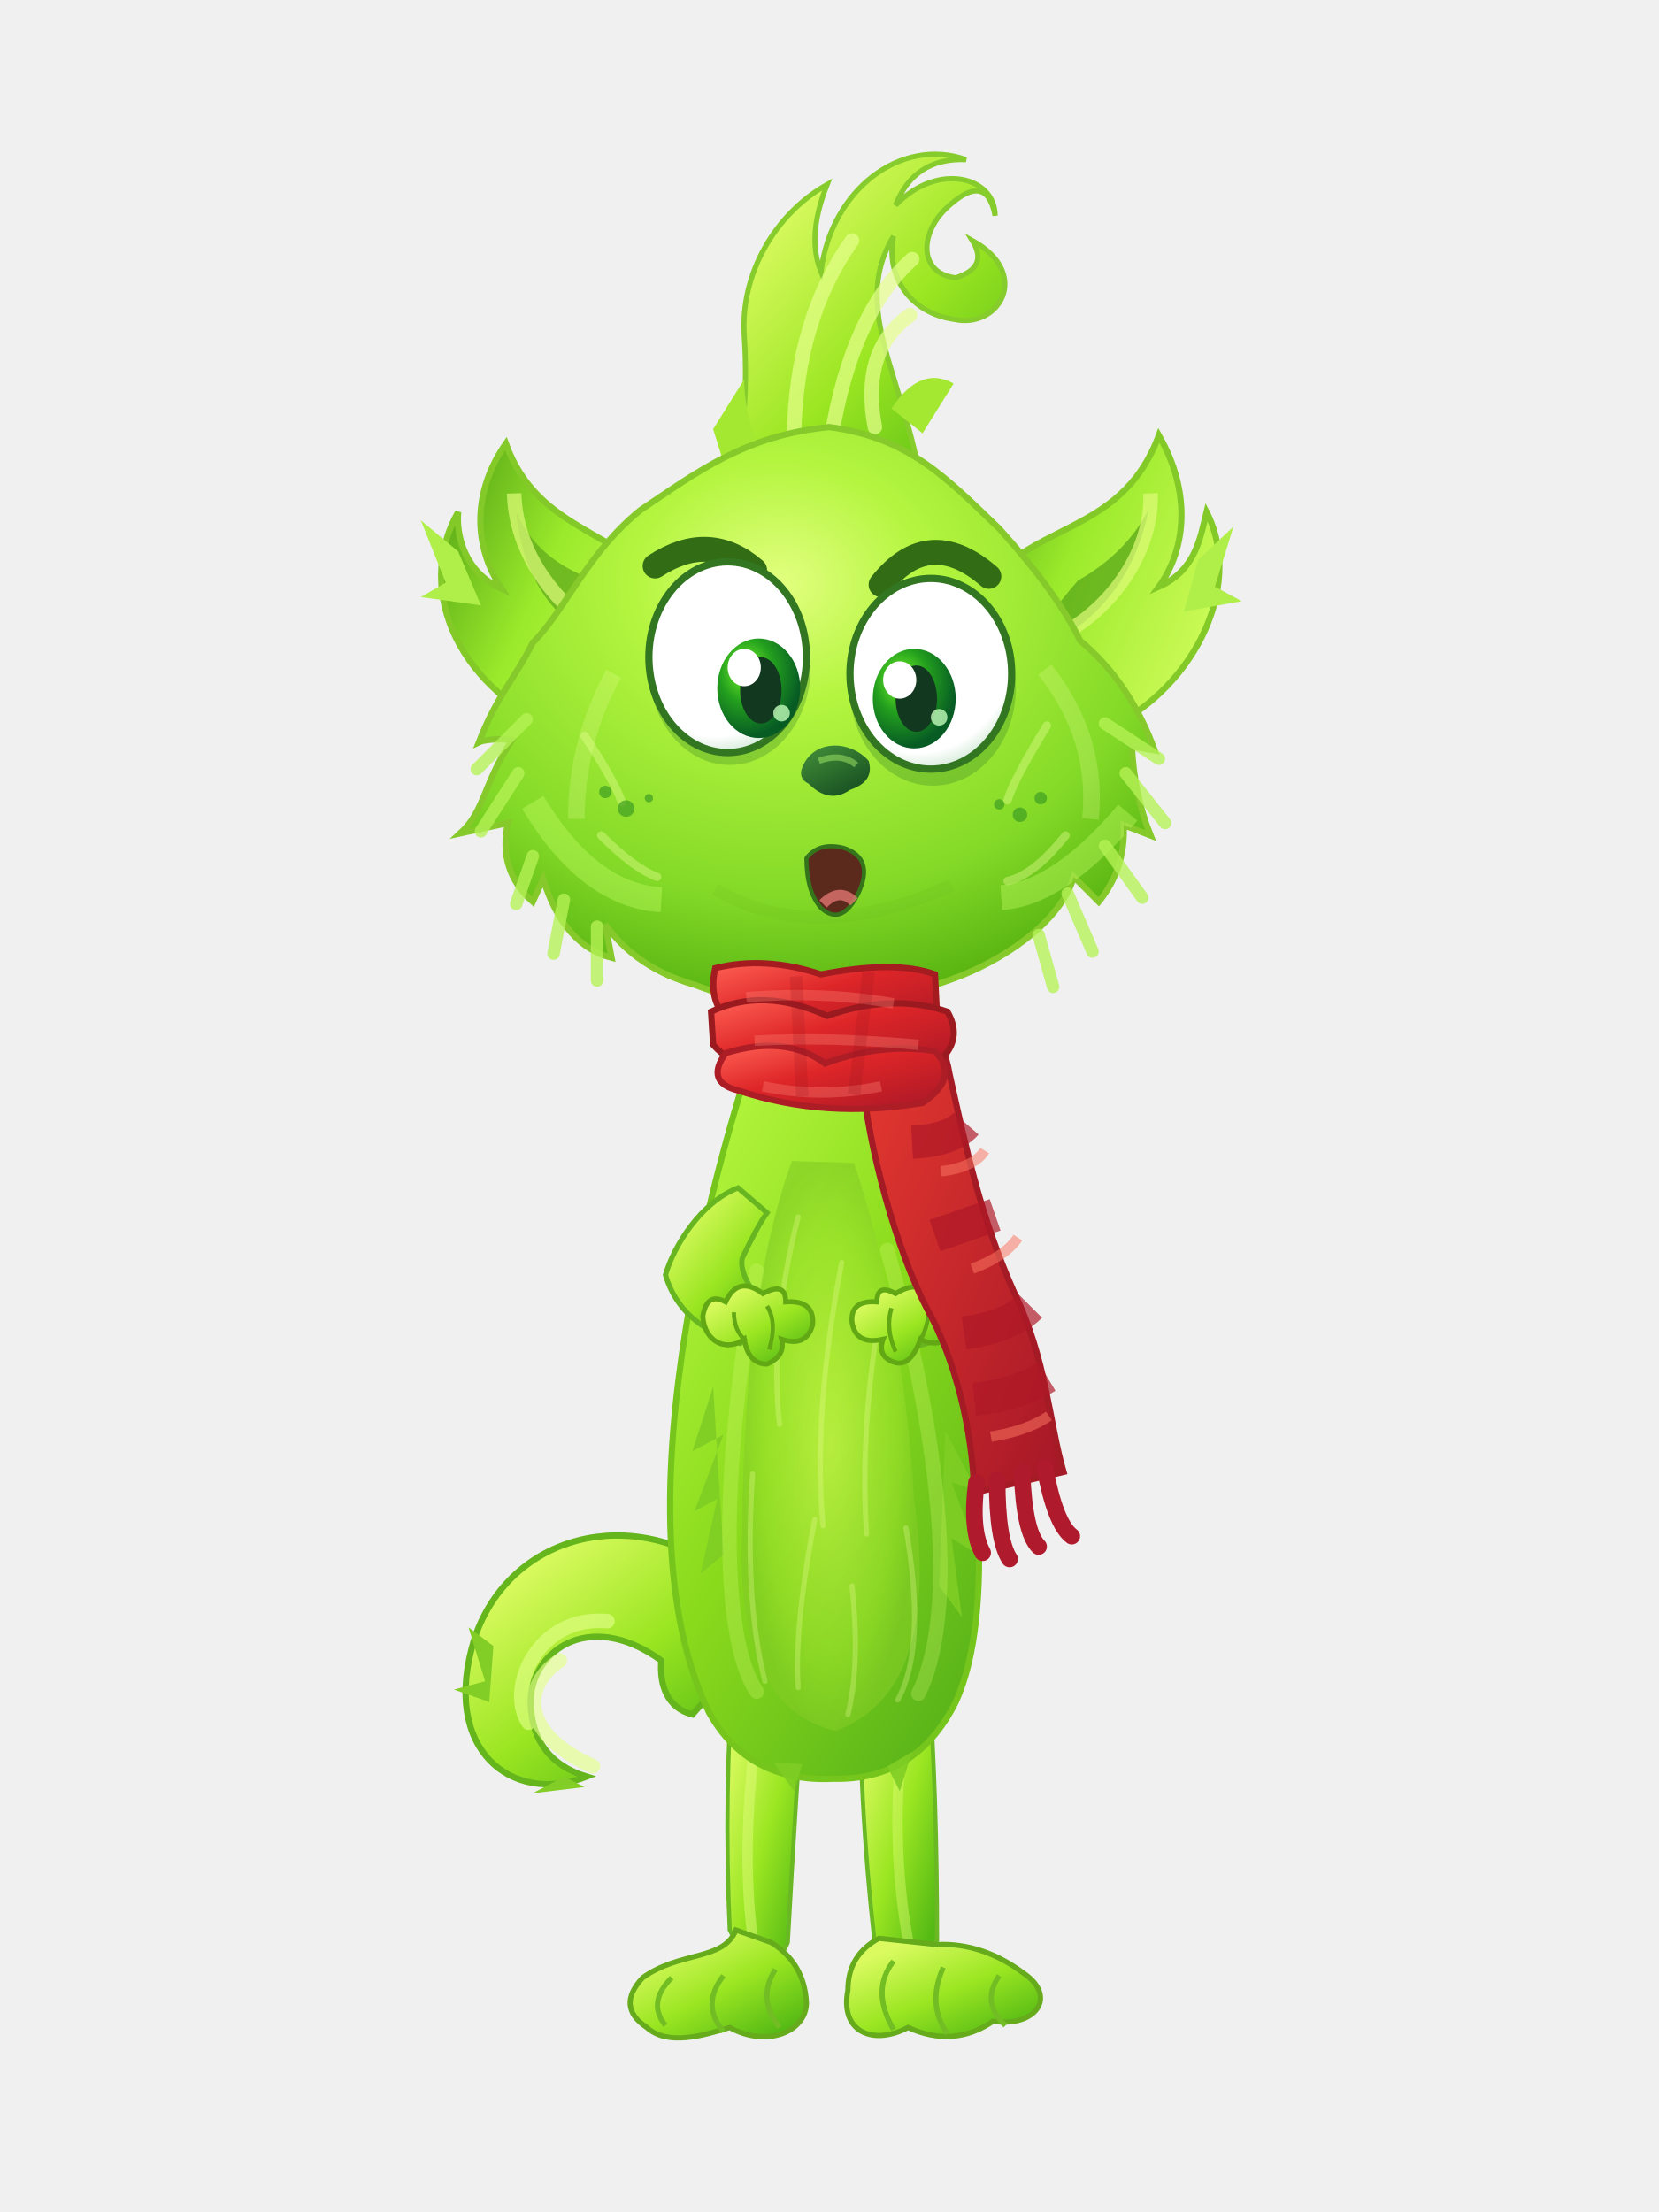
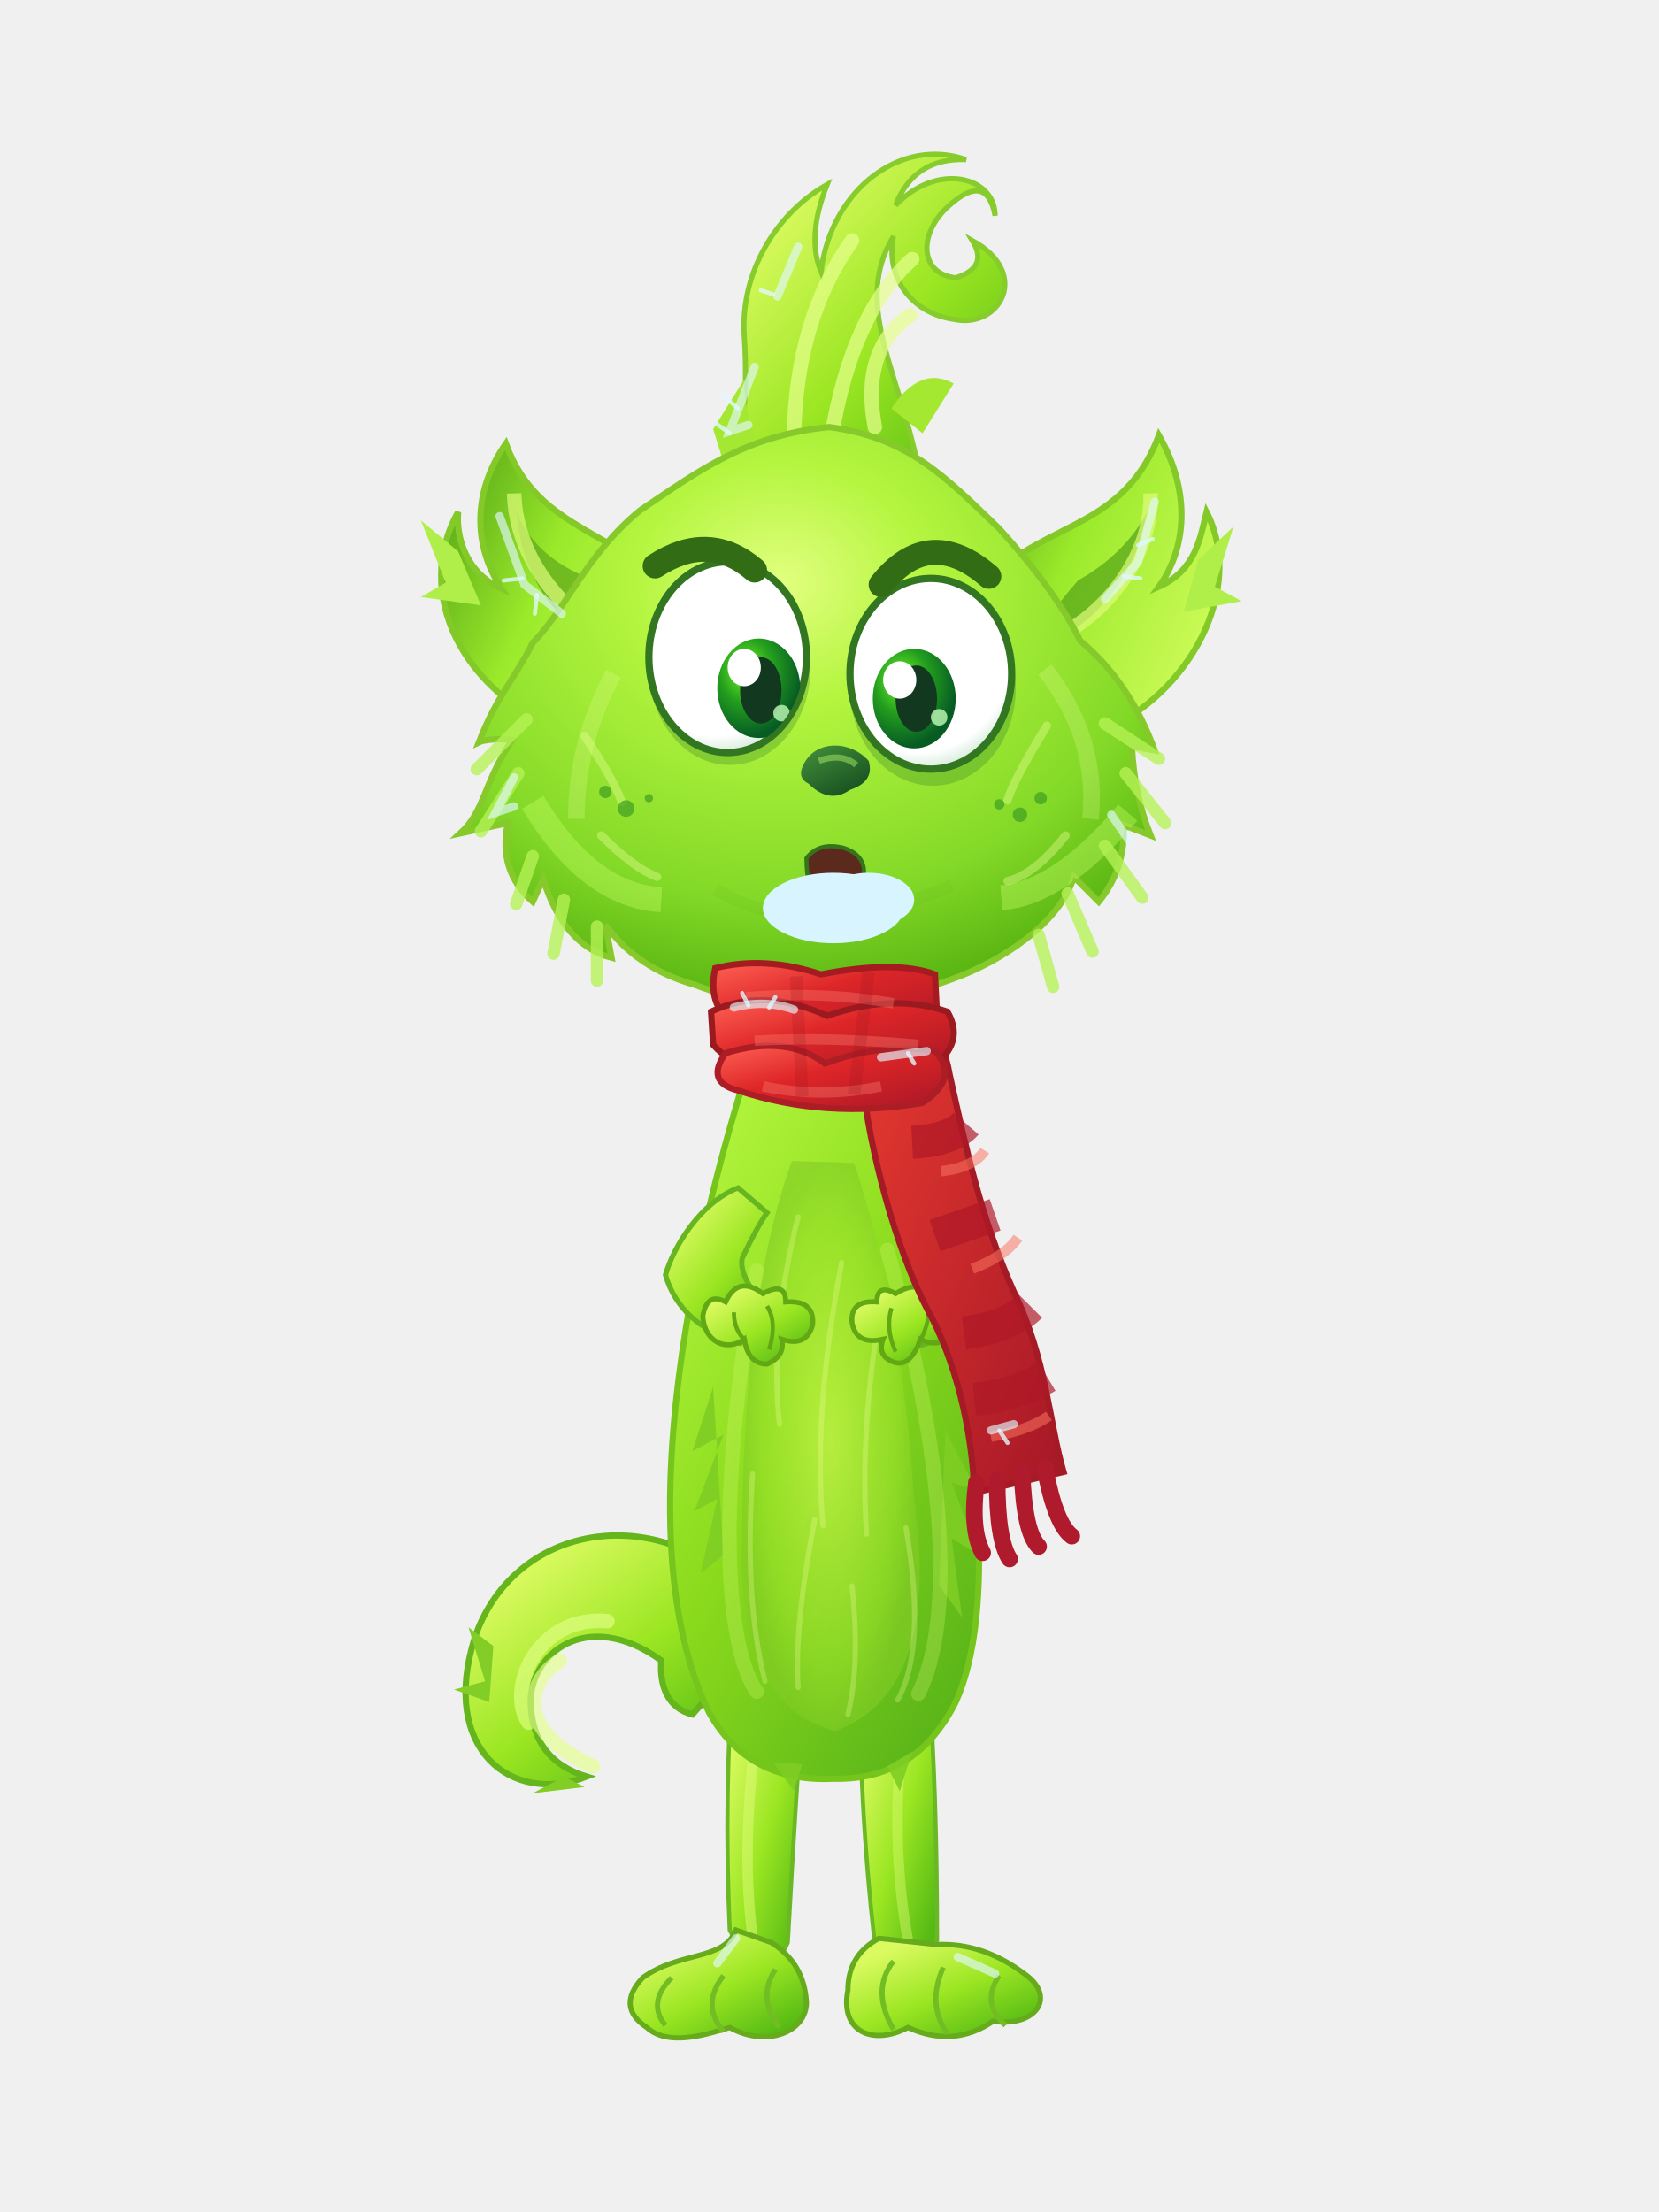
<svg xmlns="http://www.w3.org/2000/svg" id="nv-green-character" width="800" height="1067" viewBox="0 0 800 1067" role="img" aria-labelledby="art-title art-desc">
  <defs>
    <radialGradient id="bgGrad" cx="47%" cy="47%" r="70%">
      <stop offset="0" stop-color="#b9f45b" />
      <stop offset=".64" stop-color="#92d938" />
      <stop offset="1" stop-color="#65bb24" />
    </radialGradient>
    <radialGradient id="faceGrad" cx="46%" cy="27%" r="78%">
      <stop offset="0" stop-color="#e2ff7f" />
      <stop offset=".27" stop-color="#b4f53f" />
      <stop offset=".70" stop-color="#83d927" />
      <stop offset="1" stop-color="#4ca90b" />
    </radialGradient>
    <linearGradient id="furLight" x1=".12" y1=".2" x2=".8" y2="1">
      <stop offset="0" stop-color="#dafa60" />
      <stop offset=".5" stop-color="#9be622" />
      <stop offset="1" stop-color="#54b914" />
    </linearGradient>
    <linearGradient id="furDark" x1="0" y1="0" x2="1" y2=".5">
      <stop offset="0" stop-color="#4c9c14" />
      <stop offset=".5" stop-color="#9bea2b" />
      <stop offset="1" stop-color="#c8f954" />
    </linearGradient>
    <linearGradient id="bodyGrad" x1=".15" y1="0" x2=".83" y2="1">
      <stop offset="0" stop-color="#b8f941" />
      <stop offset=".5" stop-color="#8ada1c" />
      <stop offset="1" stop-color="#58b319" />
    </linearGradient>
    <radialGradient id="bellyGrad">
      <stop offset="0" stop-color="#d4fb53" />
      <stop offset=".75" stop-color="#9be12b" />
      <stop offset="1" stop-color="#82cc25" />
    </radialGradient>
    <linearGradient id="scarfGrad" x1="0" y1="0" x2="1" y2="1">
      <stop offset="0" stop-color="#ff6154" />
      <stop offset=".42" stop-color="#de2628" />
      <stop offset="1" stop-color="#a81726" />
    </linearGradient>
    <linearGradient id="scarfTail" x1="0" y1="0" x2="1" y2="1">
      <stop offset="0" stop-color="#e73930" />
      <stop offset="1" stop-color="#a51727" />
    </linearGradient>
    <radialGradient id="eyeGrad" cx="42%" cy="30%" r="74%">
      <stop offset="0" stop-color="#ffffff" />
      <stop offset=".83" stop-color="#ffffff" />
      <stop offset="1" stop-color="#c9e5ce" />
    </radialGradient>
    <radialGradient id="irisGrad" cx="35%" cy="32%" r="66%">
      <stop offset="0" stop-color="#76f927" />
      <stop offset=".5" stop-color="#239e1e" />
      <stop offset="1" stop-color="#075c24" />
    </radialGradient>
    <linearGradient id="noseGrad" x1=".1" y1="0" x2=".8" y2="1">
      <stop offset="0" stop-color="#438f39" />
      <stop offset="1" stop-color="#154d20" />
    </linearGradient>
    <filter id="shadow">
      <feGaussianBlur stdDeviation="8" />
    </filter>
    <clipPath id="headClip">
      <path d="M400 206 C359 210 336 228 309 246 C283 267 273 294 257 310 C248 328 240 335 231 358 C233 357 241 356 247 357 C233 378 234 391 222 402 L245 397 Q240 420 257 435 L262 424 Q272 456 295 462 L292 446 Q307 467 335 475 Q392 497 460 472 C482 464 511 446 518 423 L530 435 Q543 419 542 398 L555 403 Q547 383 546 360 L557 362 Q545 329 521 309 Q510 286 482 255 C456 230 438 211 400 206Z" />
    </clipPath>
  </defs>
  <g id="background" style="display:none">
    <rect width="800" height="1067" fill="url(#bgGrad)" />
    <ellipse cx="403" cy="955" rx="126" ry="15" fill="#3f971d" opacity=".18" filter="url(#shadow)" />
  </g>
  <defs>
    <linearGradient id="cardSurface" x1="0" y1="0" x2="1" y2="1">
      <stop stop-color="#fafff4" />
      <stop offset="1" stop-color="#dff4c5" />
    </linearGradient>
    <radialGradient id="starGlow">
      <stop stop-color="#fff5a2" stop-opacity=".85" />
      <stop offset="1" stop-color="#fff9bc" stop-opacity="0" />
    </radialGradient>
    <linearGradient id="sackFabric">
      <stop stop-color="#e6be78" />
      <stop offset="1" stop-color="#a56f33" />
    </linearGradient>
  </defs>
  <g id="props-back" pointer-events="none">
    <g id="night-overlay" opacity="0">
      <rect x="0" y="0" width="800" height="1067" fill="#0a2a31" opacity=".68" />
    </g>
    <g id="roof-card" opacity="0">
      <rect x="106" y="688" width="590" height="380" rx="27" fill="#13372a" opacity=".2" />
      <rect x="100" y="680" width="590" height="380" rx="26" fill="url(#cardSurface)" stroke="#367e45" stroke-width="5" />
      <rect x="98" y="676" width="594" height="25" rx="12" fill="#4b934d" />
      <rect x="143" y="744" width="497" height="49" rx="13" fill="#d4eabf" stroke="#b4ce9e" />
      <rect x="143" y="811" width="497" height="49" rx="13" fill="#d4eabf" stroke="#b4ce9e" />
      <rect x="240" y="888" width="311" height="53" rx="16" fill="#26764a" />
      <text x="397" y="922" fill="white" text-anchor="middle" font-size="22" font-weight="650" font-family="system-ui,sans-serif">ENTRAR</text>
    </g>
    <g id="wire-bulb" opacity="0">
      <path d="M579 -20V554" stroke="#285d22" stroke-width="5" stroke-linecap="round" />
      <path d="M567 552H591V576Q579 588 567 576Z" fill="#426c35" />
      <g id="hanging-bulb">
        <path d="M579 580 C555 580 552 600 562 614 Q569 621 572 628 H586 Q590 620 598 611 C608 594 597 580 579 580Z" fill="#ffed9f" stroke="#ba911f" stroke-width="3" />
        <path d="M570 629H588 M570 634H588" stroke="#99721e" stroke-width="4" />
        <path d="M570 592q-8 9 1 18" stroke="#fff" stroke-width="4" opacity=".7" />
      </g>
    </g>
    <g id="lights-string" opacity="0">
      <path d="M90 207 Q408 278 740 202" fill="none" stroke="#163d2a" stroke-width="6" />
      <g fill="#ffe69b" stroke="#fffbe2" stroke-width="2">
        <ellipse cx="183" cy="236" rx="15" ry="23" />
        <ellipse cx="333" cy="251" rx="15" ry="23" />
        <ellipse cx="486" cy="249" rx="15" ry="23" />
        <ellipse cx="635" cy="225" rx="15" ry="23" />
      </g>
    </g>
    <g id="christmas-star" opacity="0">
      <circle cx="630" cy="707" r="100" fill="url(#starGlow)" />
      <path d="M630 631 l20 55 58 3 -46 36 14 57 -46 -33 -48 33 15 -57 -46 -36 59 -3Z" fill="#ffdf66" stroke="#dba435" stroke-width="5" />
      <circle cx="630" cy="706" r="19" fill="#fff4b9" />
    </g>
    <g id="celebration-fireworks" opacity="0" fill="none" stroke-linecap="round" stroke-width="8">
      <g id="fw-left" stroke="#ffd88f">
        <path d="M190 160v-47 M190 230v45 M154 194h-50 M225 194h50 M164 168l-32 -33 M214 168l35 -33 M162 219l-34 34 M218 217l35 35" />
      </g>
      <g id="fw-right" transform="translate(425 90)" stroke="#effaf1">
        <path d="M190 160v-47 M190 230v45 M154 194h-50 M225 194h50 M164 168l-32 -33 M214 168l35 -33 M162 219l-34 34 M218 217l35 35" />
      </g>
    </g>
  </g>
  <g id="actor" tabindex="0" role="button" aria-label="Toca al personaje para ver sus reacciones" style="cursor:pointer">
    <g id="tail">
      <path d="M350 759 C305 725 246 740 229 790 C212 844 247 871 283 857 Q257 849 256 822 C255 798 283 775 319 801 C318 813 322 824 334 827 L357 801Z" fill="url(#furLight)" stroke="#65b51d" stroke-width="3" />
      <path d="M293 782 C259 779 244 815 255 831 M286 852 C248 835 254 811 270 801" fill="none" stroke="#e2ff87" stroke-width="7" stroke-linecap="round" opacity=".64" />
      <path d="M238 794 L226 785 234 811 219 815 236 821 M272 857 257 865 282 862" fill="#83cd27" />
    </g>
    <g id="leg-left">
      <path d="M354 803 Q349 864 352 931 L362 950 Q375 949 380 937 Q384 864 388 810Z" fill="url(#furLight)" stroke="#6ab824" stroke-width="2" />
      <path d="M366 826 Q357 889 363 934" fill="none" stroke="#e0fc79" stroke-width="5" opacity=".5" />
      <g id="foot-left">
        <path d="M355 931 C349 946 328 941 310 954 Q297 968 312 978 C322 987 339 982 352 978 C370 988 389 980 389 966 Q388 947 372 937Z" fill="url(#furLight)" stroke="#65ab1b" stroke-width="2.5" />
        <path d="M324 954 Q312 966 321 977 M349 953 Q338 967 349 980 M374 950 Q365 964 376 978" fill="none" stroke="#71bd23" stroke-width="2.5" />
      </g>
    </g>
    <g id="leg-right">
      <path d="M415 804 Q414 867 422 938 Q430 954 441 948 L452 936 Q452 866 448 810Z" fill="url(#furLight)" stroke="#6ab824" stroke-width="2" />
      <path d="M436 831 Q429 887 438 936" fill="none" stroke="#e0fc79" stroke-width="5" opacity=".4" />
      <g id="foot-right">
        <path d="M424 935 Q409 943 409 960 C405 980 421 987 438 978 Q460 988 479 975 C500 978 510 963 494 952 Q474 937 452 938Z" fill="url(#furLight)" stroke="#65ab1b" stroke-width="2.5" />
        <path d="M431 946 Q420 960 431 979 M455 949 Q447 967 457 981 M482 953 Q473 966 485 977" fill="none" stroke="#71bd23" stroke-width="2.5" />
      </g>
    </g>
    <g id="body">
      <path d="M365 502 C354 535 340 584 333 628 C322 690 315 770 342 826 Q361 860 402 858 Q442 859 461 821 C481 777 471 693 457 625 C449 581 440 540 429 500Z" fill="url(#bodyGrad)" stroke="#75c51c" stroke-width="3" />
      <path d="M382 560 Q359 623 358 737 Q354 823 403 835 Q454 816 441 724 Q435 630 412 561Z" fill="url(#bellyGrad)" opacity=".62" />
      <path d="M344 669 l-10 31 15-8 -14 37 11-6 -8 36 11-9 M456 690 l15 29-12-4 13 35-13-8 5 38-11-15 M373 850 l10 14 4-13 M428 852 l6 12 6-19" fill="#7ecd24" opacity=".9" />
      <path d="M365 613 C349 698 346 788 365 816 M428 603 C456 703 461 781 443 817" fill="none" stroke="#dafb76" stroke-width="7" opacity=".25" stroke-linecap="round" />
      <g id="body-fur" fill="none" stroke-linecap="round" opacity=".28" stroke-width="2.5">
        <path d="M385 587 q-14 55-9 100 M406 609 q-14 73-9 127 M423 642 q-8 52-5 98 M363 711 q-4 61 6 100 M437 737 q10 58-4 83 M393 733 q-10 52-8 81 M411 765 q4 38-2 62" stroke="#f1ff9e" />
      </g>
    </g>
    <g id="arm-left">
      <path d="M356 573 C338 580 325 601 321 615 Q328 639 357 648 L374 636 Q356 617 358 607 Q365 592 370 585Z" fill="url(#furLight)" stroke="#67b621" stroke-width="2.5" />
      <path d="M368 624 Q356 615 350 628 Q341 623 339 635 C340 648 351 652 359 646 Q361 658 370 658 Q379 654 377 646 Q389 650 392 639 Q393 627 379 628 Q379 618 368 624Z" fill="url(#furLight)" stroke="#62a815" stroke-width="2.4" />
      <path d="M354 633 Q354 642 360 647 M370 630 Q375 638 371 651" stroke="#62a815" stroke-width="2" fill="none" />
    </g>
    <g id="arm-right">
      <path d="M443 573 C463 584 478 601 478 618 Q471 641 444 649 L428 638 Q447 619 443 609 Q436 593 432 586Z" fill="url(#furLight)" stroke="#67b621" stroke-width="2.5" />
      <path d="M432 624 Q445 616 449 628 Q459 623 462 635 C461 648 451 650 444 646 Q439 660 431 657 Q423 654 426 646 Q413 649 411 638 Q410 627 423 628 Q423 619 432 624Z" fill="url(#furLight)" stroke="#62a815" stroke-width="2.4" />
      <path d="M448 631 Q448 640 443 648 M430 631 Q427 641 432 652" stroke="#62a815" stroke-width="2" fill="none" />
    </g>
    <g id="scarf-tail">
      <path d="M427 495 Q453 488 458 518 C466 554 473 587 489 623 C505 656 506 686 513 710 L470 720 C469 690 461 656 447 631 C432 602 419 553 416 521Z" fill="url(#scarfTail)" stroke="#a41a25" stroke-width="3" />
      <path d="M440 551 Q459 550 466 542 M451 596 L480 586 M465 643 Q487 640 497 630 M470 675 Q490 673 505 664" fill="none" stroke="#ae1726" stroke-width="16" opacity=".68" />
      <path d="M454 565 Q470 563 475 555 M469 612 Q485 606 491 597 M478 693 Q496 690 506 683" fill="none" stroke="#fb7561" stroke-width="5" opacity=".53" />
      <path d="M471 715 Q468 738 474 749 M481 714 Q481 743 487 752 M493 710 Q494 739 501 746 M504 708 Q509 735 517 741" fill="none" stroke="#af1a2c" stroke-width="8" stroke-linecap="round" />
    </g>
    <g id="head">
      <g id="ear-left">
        <path d="M327 290 C301 255 260 258 244 214 C228 237 228 263 242 284 C224 276 220 258 221 247 C199 286 223 334 272 353 L339 337Z" fill="url(#furDark)" stroke="#83ca29" stroke-width="3" />
        <path d="M300 315 Q254 298 249 247 Q258 268 282 278 Q292 291 300 315Z" fill="#5ca71b" opacity=".7" />
        <path d="M248 238 C249 272 274 295 290 306" stroke="#defb79" stroke-width="7" fill="none" opacity=".7" />
        <path d="M221 266 l-18 -15 12 30 -12 7 29 4" fill="#b0ef49" />
      </g>
      <g id="ear-right">
        <path d="M469 291 C494 250 540 261 559 210 C575 238 572 265 559 283 C577 275 579 259 582 247 C601 284 574 335 531 353 L463 335Z" fill="url(#furDark)" stroke="#83ca29" stroke-width="3" />
        <path d="M496 316 Q544 296 554 246 Q543 267 520 280 Q504 298 496 316Z" fill="#4d9d16" opacity=".65" />
        <path d="M555 238 C556 269 532 297 510 307" stroke="#defb79" stroke-width="7" fill="none" opacity=".7" />
        <path d="M578 270 l17 -16 -9 29 13 7 -28 5" fill="#b0ef49" />
      </g>
      <g id="hair">
        <path d="M350 249 Q362 206 359 162 C357 132 374 103 399 89 Q389 114 396 131 C401 91 435 66 466 77 Q441 76 432 99 C452 78 480 85 480 104 Q476 83 458 99 C443 112 443 132 461 134 Q477 129 469 116 C498 132 482 159 460 154 C439 151 427 133 431 114 C408 152 442 189 446 249Z" fill="url(#furLight)" stroke="#87cc2d" stroke-width="2.5" />
        <path d="M383 210 Q384 154 411 116 M401 211 Q411 151 440 125 M422 206 Q415 169 439 152" stroke="#e5ff8d" stroke-width="7" stroke-linecap="round" fill="none" opacity=".7" />
        <path d="M369 220 Q359 203 359 183 L344 207 354 239 M430 197 Q444 176 460 185 L445 209" fill="#a5e832" />
      </g>
      <g id="face">
        <path d="M400 206 C359 210 336 228 309 246 C283 267 273 294 257 310 C248 328 240 335 231 358 C233 357 241 356 247 357 C233 378 234 391 222 402 L245 397 Q240 420 257 435 L262 424 Q272 456 295 462 L292 446 Q307 467 335 475 Q392 497 460 472 C482 464 511 446 518 423 L530 435 Q543 419 542 398 L555 403 Q547 383 546 360 L557 362 Q545 329 521 309 Q510 286 482 255 C456 230 438 211 400 206Z" fill="url(#faceGrad)" stroke="#85ca2a" stroke-width="3" />
        <g clip-path="url(#headClip)">
          <path d="M257 387 Q284 432 319 434 M544 392 Q511 431 483 433" stroke="#c6ff66" stroke-width="12" fill="none" opacity=".37" />
          <path d="M296 325 Q278 358 278 395 M504 323 Q530 356 526 395" stroke="#ebff9c" stroke-width="8" fill="none" opacity=".23" />
          <path d="M345 429 Q393 457 459 427" stroke="#64bc18" stroke-width="6" fill="none" opacity=".16" />
        </g>
        <g id="cheek-details" fill="none" stroke-linecap="round">
          <path d="M254 347 l-24 24 M250 373 l-18 28 M257 413 l-8 23 M272 434 l-5 26 M288 447 l0 26 M533 349 l26 17 M543 373 l19 24 M533 408 l18 25 M515 431 l12 28 M501 451 l7 25" stroke="#b5f255" stroke-width="6" opacity=".78" />
          <path d="M282 355 q14 21 18 32 M290 403 q16 16 27 20 M505 350 q-16 26-19 36 M514 403 q-15 19-28 22" stroke="#e6ff91" stroke-width="4" opacity=".4" />
        </g>
      </g>
-       <g id="eyebrows" fill="none" stroke="#326d16" stroke-width="12" stroke-linecap="round">
-         <path id="brow-left" d="M316 273 Q342 256 364 275" />
-         <path id="brow-right" d="M425 282 Q448 253 477 278" />
-       </g>
      <g id="eyes">
        <g id="eye-left">
          <ellipse cx="352" cy="322" rx="39" ry="47" fill="#347f24" opacity=".3" />
          <ellipse cx="351" cy="317" rx="38" ry="46" fill="url(#eyeGrad)" stroke="#327622" stroke-width="3.5" />
-           <g id="pupil-left">
-             <ellipse cx="366" cy="332" rx="20" ry="24" fill="url(#irisGrad)" />
-             <ellipse cx="367" cy="333" rx="10" ry="16" fill="#12391f" />
-             <ellipse cx="359" cy="322" rx="8" ry="9" fill="#fff" />
-             <circle cx="377" cy="344" r="4" fill="#c0fbb9" opacity=".8" />
+           <clipPath id="iris-clip-left" clipPathUnits="userSpaceOnUse">
+             <ellipse cx="351" cy="317" rx="37" ry="45" />
+           </clipPath>
+           <g clip-path="url(#iris-clip-left)">
+             <g class="nv-eye-gaze">
+               <g id="pupil-left">
+                 <ellipse cx="366" cy="332" rx="20" ry="24" fill="url(#irisGrad)" />
+                 <ellipse cx="367" cy="333" rx="10" ry="16" fill="#12391f" />
+                 <ellipse cx="359" cy="322" rx="8" ry="9" fill="#fff" />
+                 <circle cx="377" cy="344" r="4" fill="#c0fbb9" opacity=".8" />
+               </g>
+             </g>
          </g>
          <path id="lid-left" d="M314 320 C319 285 334 271 350 271 C371 270 384 293 390 320 L386 280 Q349 251 319 282Z" fill="#9ce536" opacity="0" />
        </g>
        <g id="eye-right">
          <ellipse cx="450" cy="332" rx="40" ry="47" fill="#347f24" opacity=".3" />
          <ellipse cx="449" cy="325" rx="39" ry="46" fill="url(#eyeGrad)" stroke="#327622" stroke-width="3.5" />
-           <g id="pupil-right">
-             <ellipse cx="441" cy="337" rx="20" ry="24" fill="url(#irisGrad)" />
-             <ellipse cx="442" cy="337" rx="10" ry="16" fill="#12391f" />
-             <ellipse cx="434" cy="328" rx="8" ry="9" fill="#fff" />
-             <circle cx="453" cy="346" r="4" fill="#c0fbb9" opacity=".8" />
+           <clipPath id="iris-clip-right" clipPathUnits="userSpaceOnUse">
+             <ellipse cx="449" cy="325" rx="38" ry="45" />
+           </clipPath>
+           <g clip-path="url(#iris-clip-right)">
+             <g class="nv-eye-gaze">
+               <g id="pupil-right">
+                 <ellipse cx="441" cy="337" rx="20" ry="24" fill="url(#irisGrad)" />
+                 <ellipse cx="442" cy="337" rx="10" ry="16" fill="#12391f" />
+                 <ellipse cx="434" cy="328" rx="8" ry="9" fill="#fff" />
+                 <circle cx="453" cy="346" r="4" fill="#c0fbb9" opacity=".8" />
+               </g>
+             </g>
          </g>
          <path id="lid-right" d="M411 326 C415 291 431 278 448 278 C468 278 482 300 488 326 L485 288 Q448 257 415 289Z" fill="#9ce536" opacity="0" />
        </g>
+       </g>
+       <g id="eyebrows" fill="none" stroke="#326d16" stroke-width="12" stroke-linecap="round">
+         <path id="brow-left" d="M316 273 Q342 256 364 275" />
+         <path id="brow-right" d="M425 282 Q448 253 477 278" />
      </g>
      <g id="freckles" fill="#3b9b21" opacity=".67">
        <circle cx="292" cy="382" r="3" />
        <circle cx="302" cy="390" r="4" />
        <circle cx="313" cy="385" r="2" />
        <circle cx="502" cy="385" r="3" />
        <circle cx="492" cy="393" r="3.5" />
        <circle cx="482" cy="388" r="2.5" />
      </g>
      <g id="nose">
        <path d="M388 368 C394 357 410 357 419 367 Q422 377 410 381 Q400 388 390 378 Q384 375 388 368Z" fill="url(#noseGrad)" />
        <path d="M395 367 Q406 363 413 369" fill="none" stroke="#a5eb67" stroke-width="3" opacity=".5" />
      </g>
      <g id="mouth">
        <path d="M389 414 Q395 406 407 409 Q422 414 414 431 Q406 447 396 438 Q389 430 389 414Z" fill="#5c291d" stroke="#34741b" stroke-width="2" />
        <path d="M397 436 Q405 428 412 435" stroke="#e77976" stroke-width="5" fill="none" opacity=".75" />
      </g>
      <g id="expression-mouth" opacity="0" fill="none" stroke="#38651a" stroke-width="5.5" stroke-linecap="round">
        <path id="expression-line" d="M374 431 C392 417 408 417 428 432" />
        <path id="smirk-crease" d="M435 408 Q444 405 447 411" opacity="0" stroke-width="3" />
      </g>
      <g id="blush" opacity="0">
        <ellipse cx="303" cy="397" rx="30" ry="14" fill="#fc8194" opacity=".72" />
        <ellipse cx="501" cy="397" rx="30" ry="14" fill="#fc8194" opacity=".72" />
      </g>
      <g id="sweat" opacity="0">
        <path d="M530 345 C512 376 514 389 530 390 Q552 389 530 345Z" fill="#b6f1ff" stroke="#4aa6c5" stroke-width="3" />
        <path d="M526 371 Q526 362 531 358" stroke="#fff" stroke-width="5" stroke-linecap="round" />
      </g>
      <g id="smile" opacity="0">
        <path d="M368 417 Q400 451 433 415" stroke="#47721f" stroke-width="6" fill="none" stroke-linecap="round" />
        <path d="M385 436Q400 443 416 433" fill="none" stroke="#f7fff2" stroke-width="4" />
      </g>
    </g>
    <g id="scarf-knot">
      <path d="M345 467 Q369 461 396 470 Q432 463 451 470 L452 490 Q414 507 354 494 Q341 485 345 467Z" fill="url(#scarfGrad)" stroke="#a51c20" stroke-width="3" />
      <path d="M343 488 Q368 476 399 490 Q431 479 457 488 Q464 500 455 510 Q430 521 398 516 Q360 522 344 504Z" fill="url(#scarfGrad)" stroke="#9b1a20" stroke-width="3" />
      <path d="M350 508 Q379 499 398 513 Q425 503 451 507 Q463 520 445 532 Q398 540 356 526 Q340 522 350 508Z" fill="url(#scarfGrad)" stroke="#ad1d26" stroke-width="3" />
      <path d="M360 481 Q398 478 431 484 M364 502 Q401 500 443 504 M368 524 Q396 530 425 524" fill="none" stroke="#ff8374" stroke-width="5" opacity=".34" />
      <path d="M384 471 L387 529 M419 469 L412 528" stroke="#98151d" stroke-width="6" opacity=".2" />
    </g>
    <g id="hands-ears" opacity="0" pointer-events="none">
      <path d="M348 587 Q294 537 275 459 Q266 410 275 330" fill="none" stroke="#8bdb35" stroke-width="32" stroke-linecap="round" />
      <path d="M451 587 Q509 526 529 458 Q540 402 519 328" fill="none" stroke="#8bdb35" stroke-width="32" stroke-linecap="round" />
      <ellipse cx="274" cy="329" rx="25" ry="34" fill="#abef51" stroke="#67b723" stroke-width="3" />
      <ellipse cx="519" cy="328" rx="25" ry="34" fill="#abef51" stroke="#67b723" stroke-width="3" />
      <path d="M265 313 Q255 335 267 346 M528 310 Q539 333 526 345" stroke="#77c82b" stroke-width="4" fill="none" />
    </g>
    <g id="hands-eyes" opacity="0" pointer-events="none">
      <path id="cover-arm-left" d="M352 580Q285 520 294 431Q300 357 334 328" fill="none" stroke="#75bf25" stroke-width="33" stroke-linecap="round" />
      <path id="cover-arm-right" d="M445 580Q516 518 505 433Q497 365 465 335" fill="none" stroke="#75bf25" stroke-width="33" stroke-linecap="round" />
      <path id="cover-arm-shine" d="M350 575Q295 507 305 428M447 575Q505 510 494 432" fill="none" stroke="#ade65b" stroke-width="9" stroke-linecap="round" />
      <g id="cover-hand-left">
        <ellipse cx="350" cy="319" rx="40" ry="48" fill="url(#furLight)" stroke="#64aa24" stroke-width="4" />
        <path d="M327 293L332 340M344 284L349 341M362 290L367 335" fill="none" stroke="#78bd31" stroke-width="3.5" stroke-linecap="round" />
      </g>
      <g id="cover-hand-right">
        <ellipse cx="449" cy="326" rx="40" ry="48" fill="url(#furLight)" stroke="#64aa24" stroke-width="4" />
        <path d="M432 299L436 349M448 291L452 349M465 298L467 340" fill="none" stroke="#78bd31" stroke-width="3.5" stroke-linecap="round" />
      </g>
    </g>
    <g id="reach-arm" opacity="0" pointer-events="none">
      <path d="M448 585 Q498 567 548 586 L570 587" stroke="#7ecb27" stroke-width="35" fill="none" stroke-linecap="round" />
      <path d="M474 580 Q526 574 550 586" stroke="#b5f36a" stroke-width="9" fill="none" opacity=".55" stroke-linecap="round" />
      <ellipse cx="571" cy="588" rx="23" ry="20" fill="#abec52" stroke="#64aa24" stroke-width="3" />
      <path d="M568 575Q587 580 584 594M564 579Q550 585 557 602" stroke="#66a723" stroke-width="3" fill="none" />
    </g>
    <g id="sitting-legs" opacity="0" pointer-events="none">
      <path d="M367 809 Q344 824 316 830 Q296 837 300 852 Q314 870 346 851 Q370 839 388 848" fill="#9fe43c" stroke="#5fae21" stroke-width="5" />
      <path d="M432 808 Q459 825 485 832 Q505 842 499 857 Q479 870 458 850 Q437 838 411 847" fill="#9fe43c" stroke="#5fae21" stroke-width="5" />
      <path d="M314 844l-5 13 M333 842l-5 13 M475 843l6 15 M491 840l6 14" stroke="#78bf2b" stroke-width="3" />
+     </g>
+   </g>
+   <g id="cold-patina" pointer-events="none" fill="none" stroke="#e0f8ff" stroke-linecap="round">
+     <path d="M364 177l-12 31 9-3M385 119l-10 24M241 249l12 33 18 14M557 242l-8 29-16 18M248 375l-9 17 9-3M536 393l9 13M354 486q15-4 29 1M425 510l22-3M478 690l11-3M355 935l-9 12M462 944l18 8" stroke-width="4" opacity=".65" />
+     <path d="M352 209l-7-5m11-7-7-6m24-49-6-2m-115 139-9 1m16 7-1 9m291-33 7-3m-14 18 8 1M361 485l-3-6m13 7 3-5m64 27 3 5M482 690l4 6" stroke-width="2" opacity=".8" />
+     <g class="nv-vaho" fill="#d7f4ff" stroke="none">
+       <ellipse cx="402" cy="438" rx="34" ry="17" />
+       <ellipse cx="419" cy="434" rx="22" ry="13" />
    </g>
  </g>
  <g id="props-front" pointer-events="none">
    <g id="bag" opacity="0">
      <path d="M566 818 Q544 809 552 788 L588 777 615 792 Q633 811 619 820 C656 858 645 902 606 915 Q548 919 538 876 C534 851 546 837 566 818Z" fill="url(#sackFabric)" stroke="#76501d" stroke-width="4" />
      <path d="M560 817Q586 831 621 817 M558 797Q586 804 618 791" fill="none" stroke="#936020" stroke-width="7" />
      <path d="M575 796L569 771 M599 796L614 770" stroke="#d0a066" stroke-width="12" stroke-linecap="round" />
      <text x="590" y="872" text-anchor="middle" font-size="28" font-weight="700" fill="#7f5b27" font-family="system-ui,sans-serif">?</text>
    </g>
    <g id="stolen-bulb" opacity="0">
      <path d="M0 -17Q-23 -17 -24 4 Q-24 18 -12 29H12 Q24 17 24 4 Q23 -17 0 -17Z" fill="#fff0a4" stroke="#c99b28" stroke-width="3" />
      <path d="M-11 28H11M-10 36H10" stroke="#aa7f29" stroke-width="5" />
    </g>
    <g id="rolling-bulbs" opacity="0">
      <g id="roll-a">
        <path d="M0-22C-23-20 -26 2 -12 20 L12 20C26 2 22 -20 0 -22Z" fill="#f9e89c" stroke="#b5882f" stroke-width="4" />
        <rect x="-9" y="18" width="18" height="12" rx="3" fill="#9e742e" />
      </g>
      <g id="roll-b">
        <path d="M0-22C-23-20 -26 2 -12 20 L12 20C26 2 22 -20 0 -22Z" fill="#ffd1b1" stroke="#c47836" stroke-width="4" />
        <rect x="-9" y="18" width="18" height="12" rx="3" fill="#9e742e" />
      </g>
      <g id="roll-c">
        <path d="M0-22C-23-20 -26 2 -12 20 L12 20C26 2 22 -20 0 -22Z" fill="#cfebff" stroke="#5198a8" stroke-width="4" />
        <rect x="-9" y="18" width="18" height="12" rx="3" fill="#4f828d" />
      </g>
    </g>
    <g id="bubble" opacity="0">
      <path d="M480 198h180q21 0 21 19v52q0 18 -21 18h-90l-25 28v-28h-65q-19 0-19-18v-54q0-19 19-19Z" fill="#fbfff4" stroke="#4d8b42" stroke-width="4" />
      <text id="bubble-text" x="568" y="254" font-size="30" font-weight="750" text-anchor="middle" font-family="system-ui,sans-serif" fill="#235d37">¡!</text>
    </g>
    <g id="speed-lines" opacity="0" fill="none" stroke="#eafcc4" stroke-linecap="round" stroke-width="8">
      <path d="M130 683h112 M109 731h83 M160 789h118" />
    </g>
    <g id="dust" opacity="0" fill="#e4f7bd">
      <circle cx="260" cy="938" r="18" />
      <circle cx="221" cy="958" r="13" />
      <circle cx="187" cy="941" r="8" />
    </g>
    <g id="roof-front" opacity="0">
      <rect x="84" y="680" width="623" height="400" rx="21" fill="#e4f3d3" stroke="#3e8656" stroke-width="5" />
      <rect x="84" y="676" width="623" height="27" rx="11" fill="#428f56" />
    </g>
    <g id="peek-eyes" opacity="0">
      <ellipse cx="356" cy="658" rx="29" ry="33" fill="white" stroke="#326721" stroke-width="4" />
      <ellipse cx="442" cy="658" rx="29" ry="33" fill="white" stroke="#326721" stroke-width="4" />
      <g id="peek-pupils">
        <ellipse cx="365" cy="661" rx="14" ry="18" fill="#208b3b" />
        <ellipse cx="451" cy="661" rx="14" ry="18" fill="#208b3b" />
        <circle cx="362" cy="651" r="6" fill="white" />
        <circle cx="449" cy="651" r="6" fill="white" />
      </g>
    </g>
  </g>
</svg>
